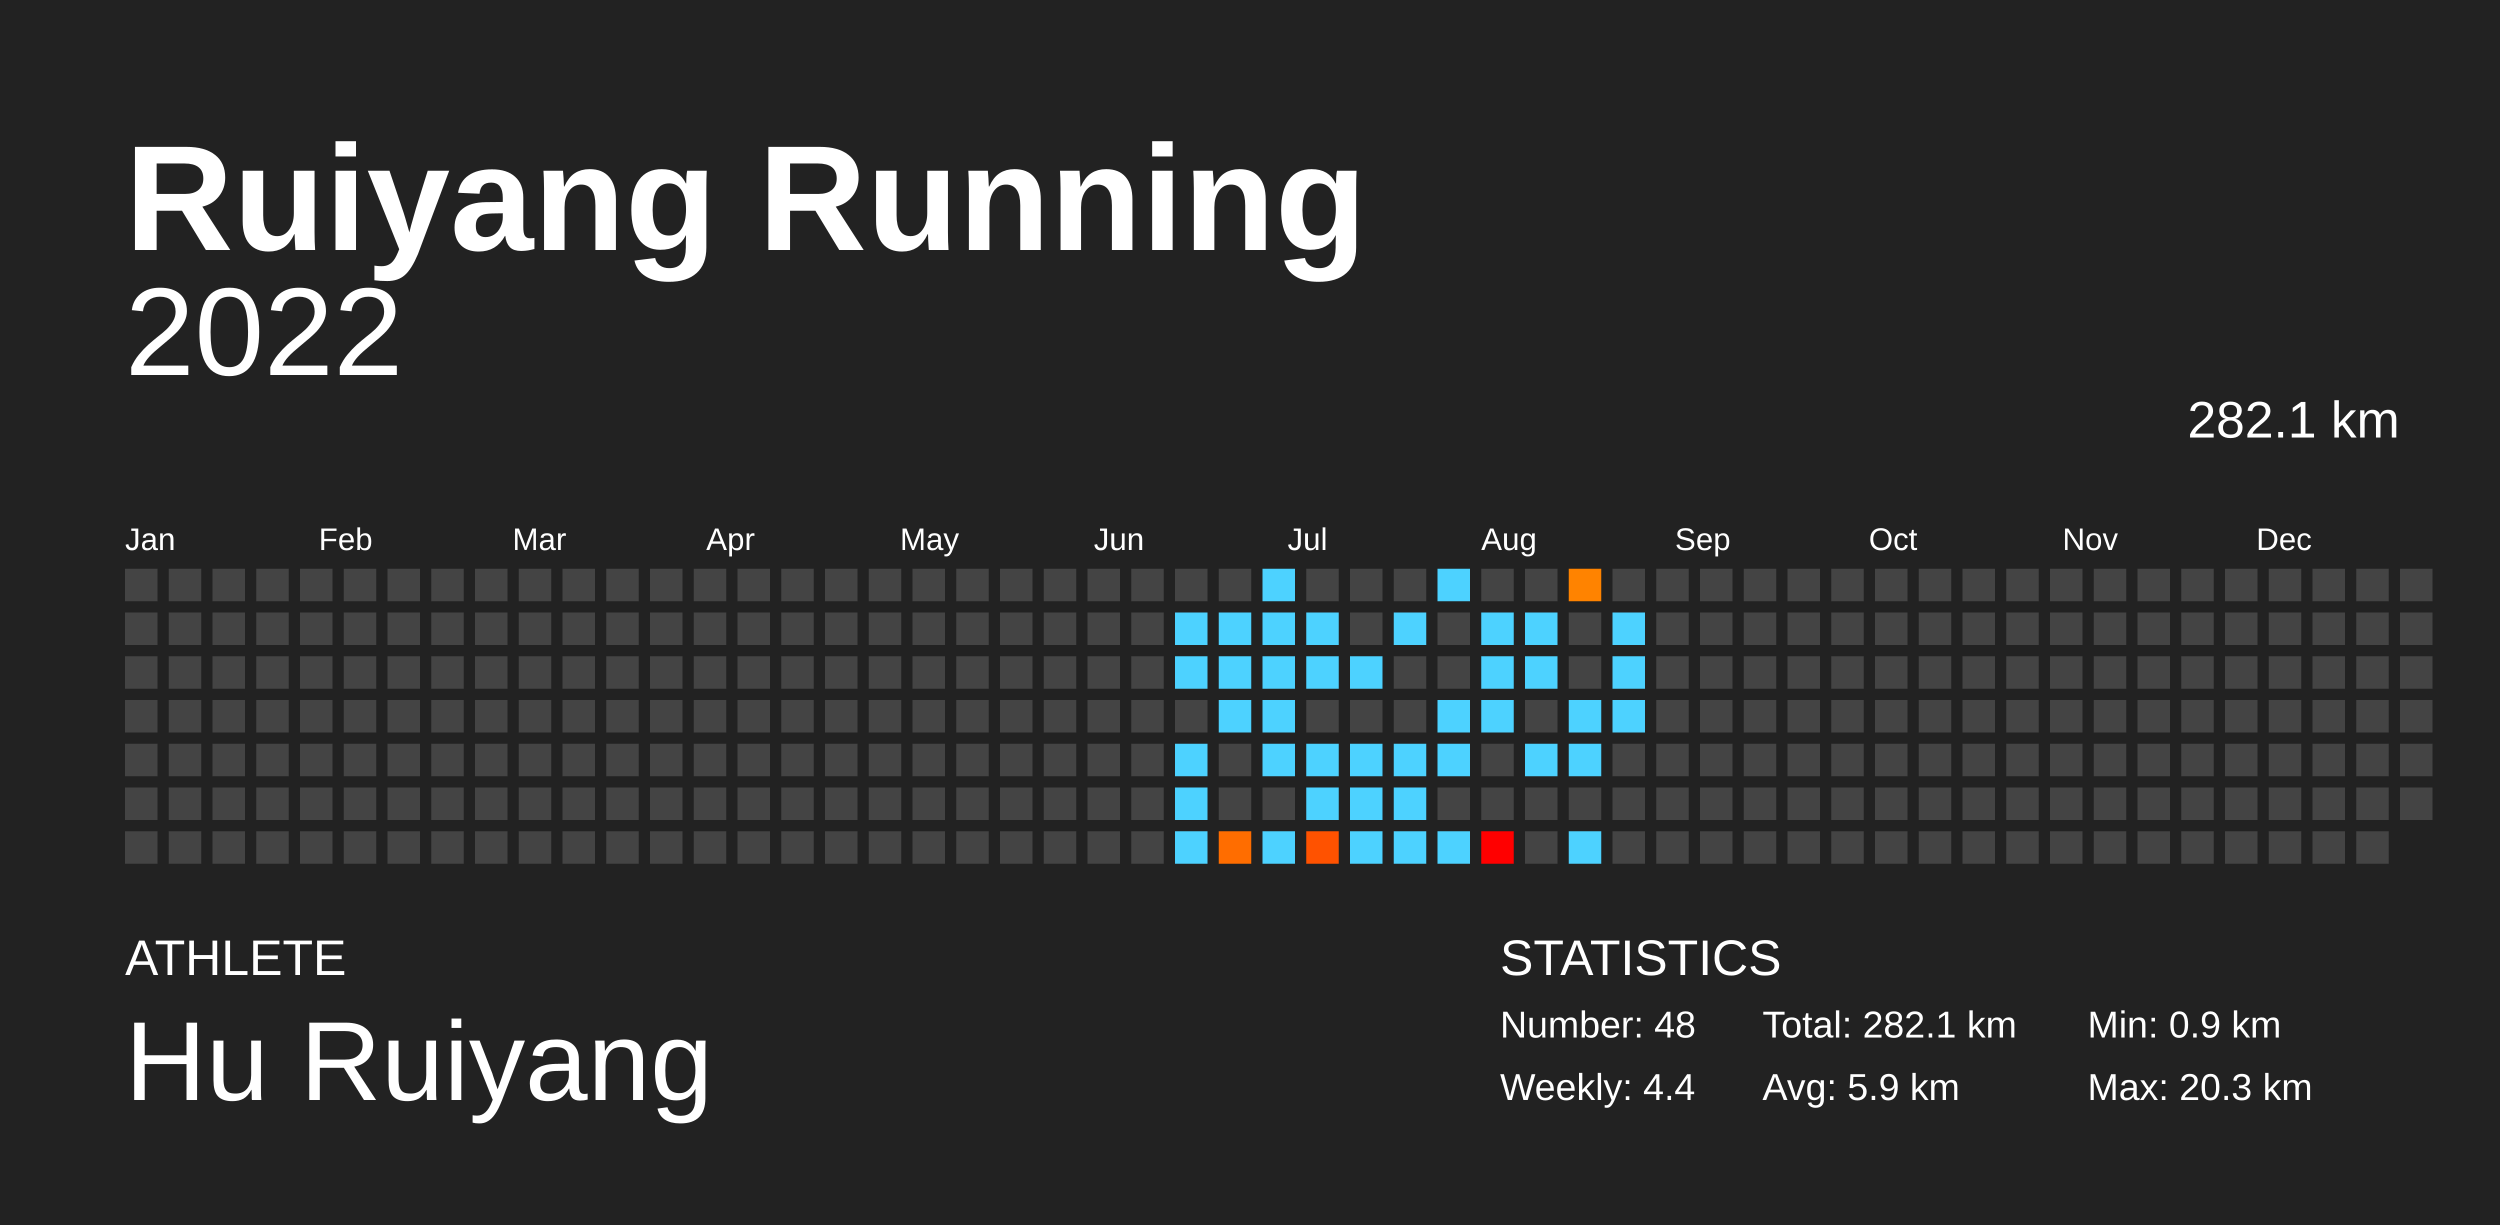
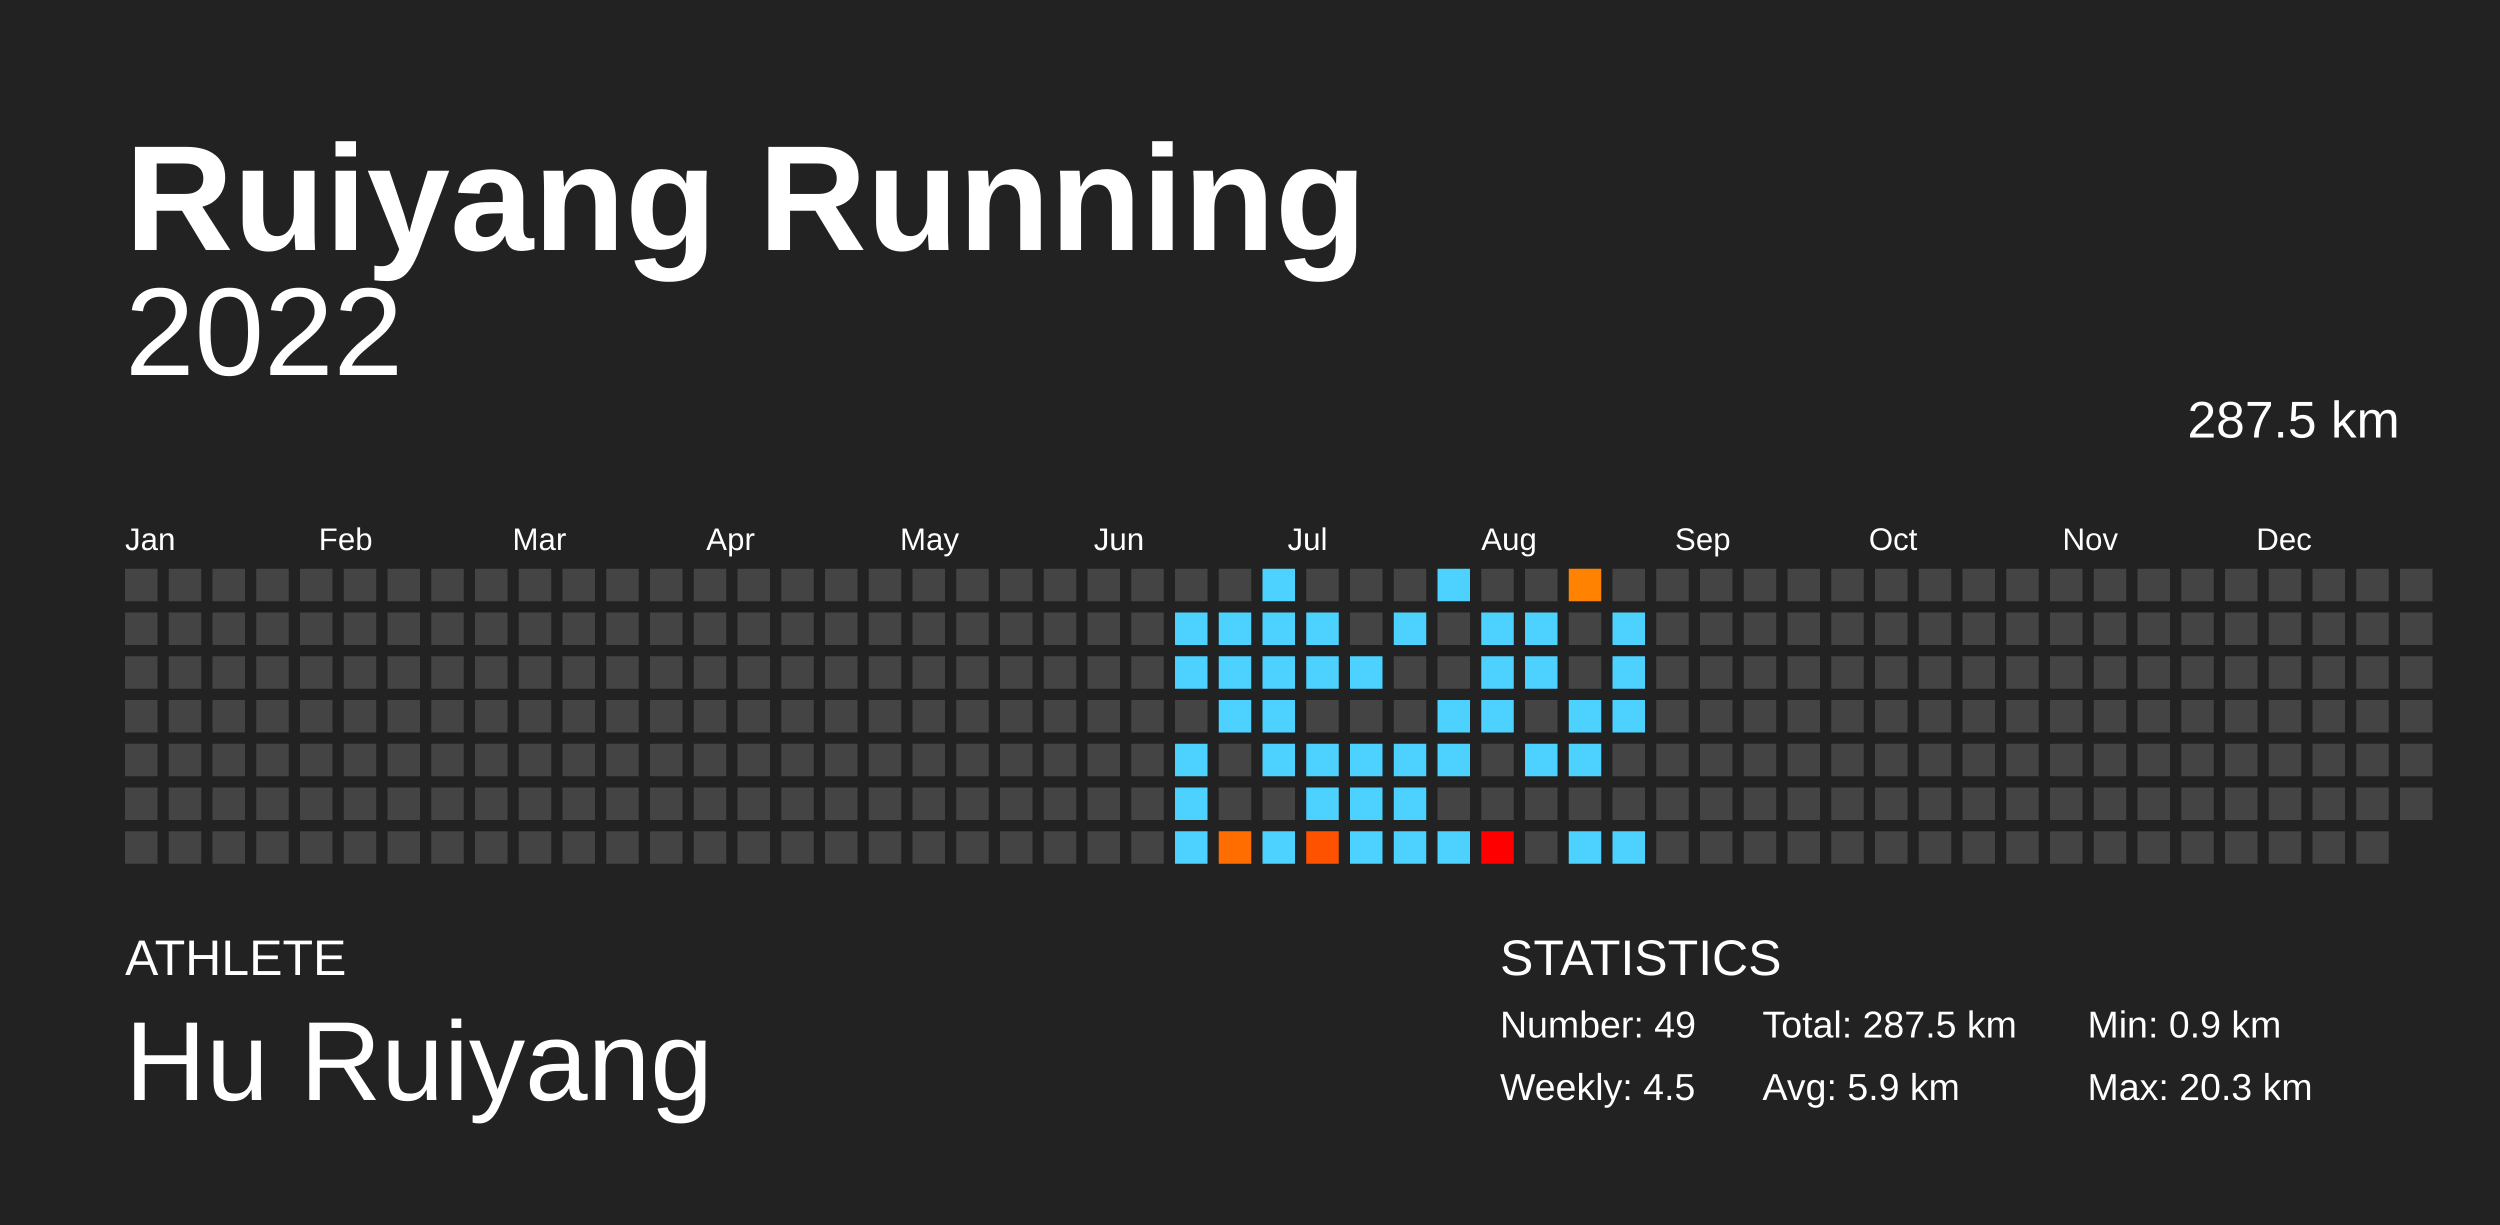
<svg xmlns="http://www.w3.org/2000/svg" baseProfile="full" height="98mm" version="1.1" viewBox="0,0,200,98" width="200mm">
  <defs />
  <rect fill="#222222" height="98" width="200" x="0" y="0" />
  <text fill="#FFFFFF" style="font-size:12px; font-family:Arial; font-weight:bold;" x="10" y="20">Ruiyang Running</text>
  <text fill="#FFFFFF" style="font-size:4px; font-family:Arial" x="10" y="78">ATHLETE</text>
  <text fill="#FFFFFF" style="font-size:9px; font-family:Arial" x="10" y="88">Hu Ruiyang</text>
  <text fill="#FFFFFF" style="font-size:4px; font-family:Arial" x="120" y="78">STATISTICS</text>
-   <text fill="#FFFFFF" style="font-size:3px; font-family:Arial" x="120" y="83">Number: 48</text>
-   <text fill="#FFFFFF" style="font-size:3px; font-family:Arial" x="120" y="88">Weekly: 4.4</text>
-   <text fill="#FFFFFF" style="font-size:3px; font-family:Arial" x="141" y="83">Total: 282.1 km</text>
+   <text fill="#FFFFFF" style="font-size:3px; font-family:Arial" x="120" y="83">Number: 49</text>
+   <text fill="#FFFFFF" style="font-size:3px; font-family:Arial" x="120" y="88">Weekly: 4.5</text>
+   <text fill="#FFFFFF" style="font-size:3px; font-family:Arial" x="141" y="83">Total: 287.5 km</text>
  <text fill="#FFFFFF" style="font-size:3px; font-family:Arial" x="141" y="88">Avg: 5.9 km</text>
  <text fill="#FFFFFF" style="font-size:3px; font-family:Arial" x="167" y="83">Min: 0.9 km</text>
  <text fill="#FFFFFF" style="font-size:3px; font-family:Arial" x="167" y="88">Max: 20.3 km</text>
  <text alignment-baseline="hanging" fill="#FFFFFF" style="font-size:10.0px; font-family:Arial;" x="10" y="30">2022</text>
-   <text alignment-baseline="hanging" fill="#FFFFFF" style="font-size:4.125px; font-family:Arial;" x="175" y="35">282.1 km</text>
+   <text alignment-baseline="hanging" fill="#FFFFFF" style="font-size:4.125px; font-family:Arial;" x="175" y="35">287.5 km</text>
  <text fill="#FFFFFF" style="font-size:2.5px; font-family:Arial" x="10.0" y="44">Jan</text>
  <text fill="#FFFFFF" style="font-size:2.5px; font-family:Arial" x="25.5" y="44">Feb</text>
  <text fill="#FFFFFF" style="font-size:2.5px; font-family:Arial" x="41.0" y="44">Mar</text>
  <text fill="#FFFFFF" style="font-size:2.5px; font-family:Arial" x="56.5" y="44">Apr</text>
  <text fill="#FFFFFF" style="font-size:2.5px; font-family:Arial" x="72.0" y="44">May</text>
  <text fill="#FFFFFF" style="font-size:2.5px; font-family:Arial" x="87.5" y="44">Jun</text>
  <text fill="#FFFFFF" style="font-size:2.5px; font-family:Arial" x="103.0" y="44">Jul</text>
  <text fill="#FFFFFF" style="font-size:2.5px; font-family:Arial" x="118.5" y="44">Aug</text>
  <text fill="#FFFFFF" style="font-size:2.5px; font-family:Arial" x="134.0" y="44">Sep</text>
  <text fill="#FFFFFF" style="font-size:2.5px; font-family:Arial" x="149.5" y="44">Oct</text>
  <text fill="#FFFFFF" style="font-size:2.5px; font-family:Arial" x="165.0" y="44">Nov</text>
  <text fill="#FFFFFF" style="font-size:2.5px; font-family:Arial" x="180.5" y="44">Dec</text>
  <rect fill="#444444" height="2.6" width="2.6" x="10.0" y="45.5" />
  <rect fill="#444444" height="2.6" width="2.6" x="10.0" y="49.0" />
  <rect fill="#444444" height="2.6" width="2.6" x="10.0" y="52.5" />
  <rect fill="#444444" height="2.6" width="2.6" x="10.0" y="56.0" />
  <rect fill="#444444" height="2.6" width="2.6" x="10.0" y="59.5" />
  <rect fill="#444444" height="2.6" width="2.6" x="10.0" y="63.0" />
  <rect fill="#444444" height="2.6" width="2.6" x="10.0" y="66.5" />
  <rect fill="#444444" height="2.6" width="2.6" x="13.5" y="45.5" />
  <rect fill="#444444" height="2.6" width="2.6" x="13.5" y="49.0" />
  <rect fill="#444444" height="2.6" width="2.6" x="13.5" y="52.5" />
  <rect fill="#444444" height="2.6" width="2.6" x="13.5" y="56.0" />
  <rect fill="#444444" height="2.6" width="2.6" x="13.5" y="59.5" />
  <rect fill="#444444" height="2.6" width="2.6" x="13.5" y="63.0" />
  <rect fill="#444444" height="2.6" width="2.6" x="13.5" y="66.5" />
  <rect fill="#444444" height="2.6" width="2.6" x="17.0" y="45.5" />
  <rect fill="#444444" height="2.6" width="2.6" x="17.0" y="49.0" />
  <rect fill="#444444" height="2.6" width="2.6" x="17.0" y="52.5" />
  <rect fill="#444444" height="2.6" width="2.6" x="17.0" y="56.0" />
  <rect fill="#444444" height="2.6" width="2.6" x="17.0" y="59.5" />
  <rect fill="#444444" height="2.6" width="2.6" x="17.0" y="63.0" />
  <rect fill="#444444" height="2.6" width="2.6" x="17.0" y="66.5" />
  <rect fill="#444444" height="2.6" width="2.6" x="20.5" y="45.5" />
  <rect fill="#444444" height="2.6" width="2.6" x="20.5" y="49.0" />
  <rect fill="#444444" height="2.6" width="2.6" x="20.5" y="52.5" />
  <rect fill="#444444" height="2.6" width="2.6" x="20.5" y="56.0" />
  <rect fill="#444444" height="2.6" width="2.6" x="20.5" y="59.5" />
  <rect fill="#444444" height="2.6" width="2.6" x="20.5" y="63.0" />
  <rect fill="#444444" height="2.6" width="2.6" x="20.5" y="66.5" />
  <rect fill="#444444" height="2.6" width="2.6" x="24.0" y="45.5" />
  <rect fill="#444444" height="2.6" width="2.6" x="24.0" y="49.0" />
  <rect fill="#444444" height="2.6" width="2.6" x="24.0" y="52.5" />
  <rect fill="#444444" height="2.6" width="2.6" x="24.0" y="56.0" />
  <rect fill="#444444" height="2.6" width="2.6" x="24.0" y="59.5" />
  <rect fill="#444444" height="2.6" width="2.6" x="24.0" y="63.0" />
  <rect fill="#444444" height="2.6" width="2.6" x="24.0" y="66.5" />
  <rect fill="#444444" height="2.6" width="2.6" x="27.5" y="45.5" />
  <rect fill="#444444" height="2.6" width="2.6" x="27.5" y="49.0" />
  <rect fill="#444444" height="2.6" width="2.6" x="27.5" y="52.5" />
  <rect fill="#444444" height="2.6" width="2.6" x="27.5" y="56.0" />
  <rect fill="#444444" height="2.6" width="2.6" x="27.5" y="59.5" />
  <rect fill="#444444" height="2.6" width="2.6" x="27.5" y="63.0" />
  <rect fill="#444444" height="2.6" width="2.6" x="27.5" y="66.5" />
  <rect fill="#444444" height="2.6" width="2.6" x="31.0" y="45.5" />
  <rect fill="#444444" height="2.6" width="2.6" x="31.0" y="49.0" />
  <rect fill="#444444" height="2.6" width="2.6" x="31.0" y="52.5" />
  <rect fill="#444444" height="2.6" width="2.6" x="31.0" y="56.0" />
  <rect fill="#444444" height="2.6" width="2.6" x="31.0" y="59.5" />
  <rect fill="#444444" height="2.6" width="2.6" x="31.0" y="63.0" />
  <rect fill="#444444" height="2.6" width="2.6" x="31.0" y="66.5" />
  <rect fill="#444444" height="2.6" width="2.6" x="34.5" y="45.5" />
  <rect fill="#444444" height="2.6" width="2.6" x="34.5" y="49.0" />
  <rect fill="#444444" height="2.6" width="2.6" x="34.5" y="52.5" />
  <rect fill="#444444" height="2.6" width="2.6" x="34.5" y="56.0" />
  <rect fill="#444444" height="2.6" width="2.6" x="34.5" y="59.5" />
  <rect fill="#444444" height="2.6" width="2.6" x="34.5" y="63.0" />
  <rect fill="#444444" height="2.6" width="2.6" x="34.5" y="66.5" />
  <rect fill="#444444" height="2.6" width="2.6" x="38.0" y="45.5" />
  <rect fill="#444444" height="2.6" width="2.6" x="38.0" y="49.0" />
  <rect fill="#444444" height="2.6" width="2.6" x="38.0" y="52.5" />
  <rect fill="#444444" height="2.6" width="2.6" x="38.0" y="56.0" />
  <rect fill="#444444" height="2.6" width="2.6" x="38.0" y="59.5" />
  <rect fill="#444444" height="2.6" width="2.6" x="38.0" y="63.0" />
  <rect fill="#444444" height="2.6" width="2.6" x="38.0" y="66.5" />
  <rect fill="#444444" height="2.6" width="2.6" x="41.5" y="45.5" />
  <rect fill="#444444" height="2.6" width="2.6" x="41.5" y="49.0" />
  <rect fill="#444444" height="2.6" width="2.6" x="41.5" y="52.5" />
  <rect fill="#444444" height="2.6" width="2.6" x="41.5" y="56.0" />
  <rect fill="#444444" height="2.6" width="2.6" x="41.5" y="59.5" />
  <rect fill="#444444" height="2.6" width="2.6" x="41.5" y="63.0" />
  <rect fill="#444444" height="2.6" width="2.6" x="41.5" y="66.5" />
  <rect fill="#444444" height="2.6" width="2.6" x="45.0" y="45.5" />
  <rect fill="#444444" height="2.6" width="2.6" x="45.0" y="49.0" />
  <rect fill="#444444" height="2.6" width="2.6" x="45.0" y="52.5" />
  <rect fill="#444444" height="2.6" width="2.6" x="45.0" y="56.0" />
  <rect fill="#444444" height="2.6" width="2.6" x="45.0" y="59.5" />
  <rect fill="#444444" height="2.6" width="2.6" x="45.0" y="63.0" />
  <rect fill="#444444" height="2.6" width="2.6" x="45.0" y="66.5" />
  <rect fill="#444444" height="2.6" width="2.6" x="48.5" y="45.5" />
  <rect fill="#444444" height="2.6" width="2.6" x="48.5" y="49.0" />
  <rect fill="#444444" height="2.6" width="2.6" x="48.5" y="52.5" />
  <rect fill="#444444" height="2.6" width="2.6" x="48.5" y="56.0" />
  <rect fill="#444444" height="2.6" width="2.6" x="48.5" y="59.5" />
  <rect fill="#444444" height="2.6" width="2.6" x="48.5" y="63.0" />
  <rect fill="#444444" height="2.6" width="2.6" x="48.5" y="66.5" />
  <rect fill="#444444" height="2.6" width="2.6" x="52.0" y="45.5" />
  <rect fill="#444444" height="2.6" width="2.6" x="52.0" y="49.0" />
  <rect fill="#444444" height="2.6" width="2.6" x="52.0" y="52.5" />
  <rect fill="#444444" height="2.6" width="2.6" x="52.0" y="56.0" />
  <rect fill="#444444" height="2.6" width="2.6" x="52.0" y="59.5" />
  <rect fill="#444444" height="2.6" width="2.6" x="52.0" y="63.0" />
  <rect fill="#444444" height="2.6" width="2.6" x="52.0" y="66.5" />
  <rect fill="#444444" height="2.6" width="2.6" x="55.5" y="45.5" />
  <rect fill="#444444" height="2.6" width="2.6" x="55.5" y="49.0" />
  <rect fill="#444444" height="2.6" width="2.6" x="55.5" y="52.5" />
  <rect fill="#444444" height="2.6" width="2.6" x="55.5" y="56.0" />
  <rect fill="#444444" height="2.6" width="2.6" x="55.5" y="59.5" />
  <rect fill="#444444" height="2.6" width="2.6" x="55.5" y="63.0" />
  <rect fill="#444444" height="2.6" width="2.6" x="55.5" y="66.5" />
  <rect fill="#444444" height="2.6" width="2.6" x="59.0" y="45.5" />
  <rect fill="#444444" height="2.6" width="2.6" x="59.0" y="49.0" />
  <rect fill="#444444" height="2.6" width="2.6" x="59.0" y="52.5" />
  <rect fill="#444444" height="2.6" width="2.6" x="59.0" y="56.0" />
  <rect fill="#444444" height="2.6" width="2.6" x="59.0" y="59.5" />
  <rect fill="#444444" height="2.6" width="2.6" x="59.0" y="63.0" />
  <rect fill="#444444" height="2.6" width="2.6" x="59.0" y="66.5" />
  <rect fill="#444444" height="2.6" width="2.6" x="62.5" y="45.5" />
  <rect fill="#444444" height="2.6" width="2.6" x="62.5" y="49.0" />
  <rect fill="#444444" height="2.6" width="2.6" x="62.5" y="52.5" />
  <rect fill="#444444" height="2.6" width="2.6" x="62.5" y="56.0" />
  <rect fill="#444444" height="2.6" width="2.6" x="62.5" y="59.5" />
  <rect fill="#444444" height="2.6" width="2.6" x="62.5" y="63.0" />
  <rect fill="#444444" height="2.6" width="2.6" x="62.5" y="66.5" />
  <rect fill="#444444" height="2.6" width="2.6" x="66.0" y="45.5" />
  <rect fill="#444444" height="2.6" width="2.6" x="66.0" y="49.0" />
  <rect fill="#444444" height="2.6" width="2.6" x="66.0" y="52.5" />
  <rect fill="#444444" height="2.6" width="2.6" x="66.0" y="56.0" />
  <rect fill="#444444" height="2.6" width="2.6" x="66.0" y="59.5" />
  <rect fill="#444444" height="2.6" width="2.6" x="66.0" y="63.0" />
  <rect fill="#444444" height="2.6" width="2.6" x="66.0" y="66.5" />
  <rect fill="#444444" height="2.6" width="2.6" x="69.5" y="45.5" />
  <rect fill="#444444" height="2.6" width="2.6" x="69.5" y="49.0" />
  <rect fill="#444444" height="2.6" width="2.6" x="69.5" y="52.5" />
  <rect fill="#444444" height="2.6" width="2.6" x="69.5" y="56.0" />
  <rect fill="#444444" height="2.6" width="2.6" x="69.5" y="59.5" />
  <rect fill="#444444" height="2.6" width="2.6" x="69.5" y="63.0" />
  <rect fill="#444444" height="2.6" width="2.6" x="69.5" y="66.5" />
  <rect fill="#444444" height="2.6" width="2.6" x="73.0" y="45.5" />
  <rect fill="#444444" height="2.6" width="2.6" x="73.0" y="49.0" />
  <rect fill="#444444" height="2.6" width="2.6" x="73.0" y="52.5" />
  <rect fill="#444444" height="2.6" width="2.6" x="73.0" y="56.0" />
  <rect fill="#444444" height="2.6" width="2.6" x="73.0" y="59.5" />
  <rect fill="#444444" height="2.6" width="2.6" x="73.0" y="63.0" />
  <rect fill="#444444" height="2.6" width="2.6" x="73.0" y="66.5" />
  <rect fill="#444444" height="2.6" width="2.6" x="76.5" y="45.5" />
  <rect fill="#444444" height="2.6" width="2.6" x="76.5" y="49.0" />
  <rect fill="#444444" height="2.6" width="2.6" x="76.5" y="52.5" />
  <rect fill="#444444" height="2.6" width="2.6" x="76.5" y="56.0" />
  <rect fill="#444444" height="2.6" width="2.6" x="76.5" y="59.5" />
  <rect fill="#444444" height="2.6" width="2.6" x="76.5" y="63.0" />
  <rect fill="#444444" height="2.6" width="2.6" x="76.5" y="66.5" />
  <rect fill="#444444" height="2.6" width="2.6" x="80.0" y="45.5" />
  <rect fill="#444444" height="2.6" width="2.6" x="80.0" y="49.0" />
  <rect fill="#444444" height="2.6" width="2.6" x="80.0" y="52.5" />
  <rect fill="#444444" height="2.6" width="2.6" x="80.0" y="56.0" />
  <rect fill="#444444" height="2.6" width="2.6" x="80.0" y="59.5" />
  <rect fill="#444444" height="2.6" width="2.6" x="80.0" y="63.0" />
  <rect fill="#444444" height="2.6" width="2.6" x="80.0" y="66.5" />
  <rect fill="#444444" height="2.6" width="2.6" x="83.5" y="45.5" />
  <rect fill="#444444" height="2.6" width="2.6" x="83.5" y="49.0" />
  <rect fill="#444444" height="2.6" width="2.6" x="83.5" y="52.5" />
  <rect fill="#444444" height="2.6" width="2.6" x="83.5" y="56.0" />
  <rect fill="#444444" height="2.6" width="2.6" x="83.5" y="59.5" />
  <rect fill="#444444" height="2.6" width="2.6" x="83.5" y="63.0" />
  <rect fill="#444444" height="2.6" width="2.6" x="83.5" y="66.5" />
  <rect fill="#444444" height="2.6" width="2.6" x="87.0" y="45.5" />
  <rect fill="#444444" height="2.6" width="2.6" x="87.0" y="49.0" />
  <rect fill="#444444" height="2.6" width="2.6" x="87.0" y="52.5" />
  <rect fill="#444444" height="2.6" width="2.6" x="87.0" y="56.0" />
  <rect fill="#444444" height="2.6" width="2.6" x="87.0" y="59.5" />
  <rect fill="#444444" height="2.6" width="2.6" x="87.0" y="63.0" />
  <rect fill="#444444" height="2.6" width="2.6" x="87.0" y="66.5" />
  <rect fill="#444444" height="2.6" width="2.6" x="90.5" y="45.5" />
  <rect fill="#444444" height="2.6" width="2.6" x="90.5" y="49.0" />
  <rect fill="#444444" height="2.6" width="2.6" x="90.5" y="52.5" />
  <rect fill="#444444" height="2.6" width="2.6" x="90.5" y="56.0" />
  <rect fill="#444444" height="2.6" width="2.6" x="90.5" y="59.5" />
  <rect fill="#444444" height="2.6" width="2.6" x="90.5" y="63.0" />
  <rect fill="#444444" height="2.6" width="2.6" x="90.5" y="66.5" />
  <rect fill="#444444" height="2.6" width="2.6" x="94.0" y="45.5" />
  <rect fill="#4dd2ff" height="2.6" width="2.6" x="94.0" y="49.0" />
  <rect fill="#4dd2ff" height="2.6" width="2.6" x="94.0" y="52.5" />
  <rect fill="#444444" height="2.6" width="2.6" x="94.0" y="56.0" />
  <rect fill="#4dd2ff" height="2.6" width="2.6" x="94.0" y="59.5" />
  <rect fill="#4dd2ff" height="2.6" width="2.6" x="94.0" y="63.0" />
  <rect fill="#4dd2ff" height="2.6" width="2.6" x="94.0" y="66.5" />
  <rect fill="#444444" height="2.6" width="2.6" x="97.5" y="45.5" />
  <rect fill="#4dd2ff" height="2.6" width="2.6" x="97.5" y="49.0" />
  <rect fill="#4dd2ff" height="2.6" width="2.6" x="97.5" y="52.5" />
  <rect fill="#4dd2ff" height="2.6" width="2.6" x="97.5" y="56.0" />
  <rect fill="#444444" height="2.6" width="2.6" x="97.5" y="59.5" />
  <rect fill="#444444" height="2.6" width="2.6" x="97.5" y="63.0" />
  <rect fill="#ff6d00" height="2.6" width="2.6" x="97.5" y="66.5" />
  <rect fill="#4dd2ff" height="2.6" width="2.6" x="101.0" y="45.5" />
  <rect fill="#4dd2ff" height="2.6" width="2.6" x="101.0" y="49.0" />
  <rect fill="#4dd2ff" height="2.6" width="2.6" x="101.0" y="52.5" />
  <rect fill="#4dd2ff" height="2.6" width="2.6" x="101.0" y="56.0" />
  <rect fill="#4dd2ff" height="2.6" width="2.6" x="101.0" y="59.5" />
  <rect fill="#444444" height="2.6" width="2.6" x="101.0" y="63.0" />
  <rect fill="#4dd2ff" height="2.6" width="2.6" x="101.0" y="66.5" />
  <rect fill="#444444" height="2.6" width="2.6" x="104.5" y="45.5" />
  <rect fill="#4dd2ff" height="2.6" width="2.6" x="104.5" y="49.0" />
  <rect fill="#4dd2ff" height="2.6" width="2.6" x="104.5" y="52.5" />
  <rect fill="#444444" height="2.6" width="2.6" x="104.5" y="56.0" />
  <rect fill="#4dd2ff" height="2.6" width="2.6" x="104.5" y="59.5" />
  <rect fill="#4dd2ff" height="2.6" width="2.6" x="104.5" y="63.0" />
  <rect fill="#ff5200" height="2.6" width="2.6" x="104.5" y="66.5" />
  <rect fill="#444444" height="2.6" width="2.6" x="108.0" y="45.5" />
  <rect fill="#444444" height="2.6" width="2.6" x="108.0" y="49.0" />
  <rect fill="#4dd2ff" height="2.6" width="2.6" x="108.0" y="52.5" />
  <rect fill="#444444" height="2.6" width="2.6" x="108.0" y="56.0" />
  <rect fill="#4dd2ff" height="2.6" width="2.6" x="108.0" y="59.5" />
  <rect fill="#4dd2ff" height="2.6" width="2.6" x="108.0" y="63.0" />
  <rect fill="#4dd2ff" height="2.6" width="2.6" x="108.0" y="66.5" />
  <rect fill="#444444" height="2.6" width="2.6" x="111.5" y="45.5" />
  <rect fill="#4dd2ff" height="2.6" width="2.6" x="111.5" y="49.0" />
  <rect fill="#444444" height="2.6" width="2.6" x="111.5" y="52.5" />
  <rect fill="#444444" height="2.6" width="2.6" x="111.5" y="56.0" />
  <rect fill="#4dd2ff" height="2.6" width="2.6" x="111.5" y="59.5" />
  <rect fill="#4dd2ff" height="2.6" width="2.6" x="111.5" y="63.0" />
  <rect fill="#4dd2ff" height="2.6" width="2.6" x="111.5" y="66.5" />
  <rect fill="#4dd2ff" height="2.6" width="2.6" x="115.0" y="45.5" />
  <rect fill="#444444" height="2.6" width="2.6" x="115.0" y="49.0" />
  <rect fill="#444444" height="2.6" width="2.6" x="115.0" y="52.5" />
  <rect fill="#4dd2ff" height="2.6" width="2.6" x="115.0" y="56.0" />
  <rect fill="#4dd2ff" height="2.6" width="2.6" x="115.0" y="59.5" />
  <rect fill="#444444" height="2.6" width="2.6" x="115.0" y="63.0" />
  <rect fill="#4dd2ff" height="2.6" width="2.6" x="115.0" y="66.5" />
  <rect fill="#444444" height="2.6" width="2.6" x="118.5" y="45.5" />
  <rect fill="#4dd2ff" height="2.6" width="2.6" x="118.5" y="49.0" />
  <rect fill="#4dd2ff" height="2.6" width="2.6" x="118.5" y="52.5" />
  <rect fill="#4dd2ff" height="2.6" width="2.6" x="118.5" y="56.0" />
  <rect fill="#444444" height="2.6" width="2.6" x="118.5" y="59.5" />
  <rect fill="#444444" height="2.6" width="2.6" x="118.5" y="63.0" />
  <rect fill="red" height="2.6" width="2.6" x="118.5" y="66.5" />
  <rect fill="#444444" height="2.6" width="2.6" x="122.0" y="45.5" />
  <rect fill="#4dd2ff" height="2.6" width="2.6" x="122.0" y="49.0" />
  <rect fill="#4dd2ff" height="2.6" width="2.6" x="122.0" y="52.5" />
  <rect fill="#444444" height="2.6" width="2.6" x="122.0" y="56.0" />
  <rect fill="#4dd2ff" height="2.6" width="2.6" x="122.0" y="59.5" />
  <rect fill="#444444" height="2.6" width="2.6" x="122.0" y="63.0" />
  <rect fill="#444444" height="2.6" width="2.6" x="122.0" y="66.5" />
  <rect fill="#ff8300" height="2.6" width="2.6" x="125.5" y="45.5" />
  <rect fill="#444444" height="2.6" width="2.6" x="125.5" y="49.0" />
  <rect fill="#444444" height="2.6" width="2.6" x="125.5" y="52.5" />
  <rect fill="#4dd2ff" height="2.6" width="2.6" x="125.5" y="56.0" />
  <rect fill="#4dd2ff" height="2.6" width="2.6" x="125.5" y="59.5" />
  <rect fill="#444444" height="2.6" width="2.6" x="125.5" y="63.0" />
  <rect fill="#4dd2ff" height="2.6" width="2.6" x="125.5" y="66.5" />
  <rect fill="#444444" height="2.6" width="2.6" x="129.0" y="45.5" />
  <rect fill="#4dd2ff" height="2.6" width="2.6" x="129.0" y="49.0" />
  <rect fill="#4dd2ff" height="2.6" width="2.6" x="129.0" y="52.5" />
  <rect fill="#4dd2ff" height="2.6" width="2.6" x="129.0" y="56.0" />
  <rect fill="#444444" height="2.6" width="2.6" x="129.0" y="59.5" />
  <rect fill="#444444" height="2.6" width="2.6" x="129.0" y="63.0" />
-   <rect fill="#444444" height="2.6" width="2.6" x="129.0" y="66.5" />
+   <rect fill="#4dd2ff" height="2.6" width="2.6" x="129.0" y="66.5" />
  <rect fill="#444444" height="2.6" width="2.6" x="132.5" y="45.5" />
  <rect fill="#444444" height="2.6" width="2.6" x="132.5" y="49.0" />
  <rect fill="#444444" height="2.6" width="2.6" x="132.5" y="52.5" />
  <rect fill="#444444" height="2.6" width="2.6" x="132.5" y="56.0" />
  <rect fill="#444444" height="2.6" width="2.6" x="132.5" y="59.5" />
  <rect fill="#444444" height="2.6" width="2.6" x="132.5" y="63.0" />
  <rect fill="#444444" height="2.6" width="2.6" x="132.5" y="66.5" />
  <rect fill="#444444" height="2.6" width="2.6" x="136.0" y="45.5" />
  <rect fill="#444444" height="2.6" width="2.6" x="136.0" y="49.0" />
  <rect fill="#444444" height="2.6" width="2.6" x="136.0" y="52.5" />
  <rect fill="#444444" height="2.6" width="2.6" x="136.0" y="56.0" />
  <rect fill="#444444" height="2.6" width="2.6" x="136.0" y="59.5" />
  <rect fill="#444444" height="2.6" width="2.6" x="136.0" y="63.0" />
  <rect fill="#444444" height="2.6" width="2.6" x="136.0" y="66.5" />
  <rect fill="#444444" height="2.6" width="2.6" x="139.5" y="45.5" />
  <rect fill="#444444" height="2.6" width="2.6" x="139.5" y="49.0" />
  <rect fill="#444444" height="2.6" width="2.6" x="139.5" y="52.5" />
  <rect fill="#444444" height="2.6" width="2.6" x="139.5" y="56.0" />
  <rect fill="#444444" height="2.6" width="2.6" x="139.5" y="59.5" />
  <rect fill="#444444" height="2.6" width="2.6" x="139.5" y="63.0" />
  <rect fill="#444444" height="2.6" width="2.6" x="139.5" y="66.5" />
  <rect fill="#444444" height="2.6" width="2.6" x="143.0" y="45.5" />
  <rect fill="#444444" height="2.6" width="2.6" x="143.0" y="49.0" />
  <rect fill="#444444" height="2.6" width="2.6" x="143.0" y="52.5" />
  <rect fill="#444444" height="2.6" width="2.6" x="143.0" y="56.0" />
  <rect fill="#444444" height="2.6" width="2.6" x="143.0" y="59.5" />
  <rect fill="#444444" height="2.6" width="2.6" x="143.0" y="63.0" />
  <rect fill="#444444" height="2.6" width="2.6" x="143.0" y="66.5" />
  <rect fill="#444444" height="2.6" width="2.6" x="146.5" y="45.5" />
  <rect fill="#444444" height="2.6" width="2.6" x="146.5" y="49.0" />
  <rect fill="#444444" height="2.6" width="2.6" x="146.5" y="52.5" />
  <rect fill="#444444" height="2.6" width="2.6" x="146.5" y="56.0" />
  <rect fill="#444444" height="2.6" width="2.6" x="146.5" y="59.5" />
  <rect fill="#444444" height="2.6" width="2.6" x="146.5" y="63.0" />
  <rect fill="#444444" height="2.6" width="2.6" x="146.5" y="66.5" />
  <rect fill="#444444" height="2.6" width="2.6" x="150.0" y="45.5" />
  <rect fill="#444444" height="2.6" width="2.6" x="150.0" y="49.0" />
  <rect fill="#444444" height="2.6" width="2.6" x="150.0" y="52.5" />
  <rect fill="#444444" height="2.6" width="2.6" x="150.0" y="56.0" />
  <rect fill="#444444" height="2.6" width="2.6" x="150.0" y="59.5" />
  <rect fill="#444444" height="2.6" width="2.6" x="150.0" y="63.0" />
  <rect fill="#444444" height="2.6" width="2.6" x="150.0" y="66.5" />
  <rect fill="#444444" height="2.6" width="2.6" x="153.5" y="45.5" />
  <rect fill="#444444" height="2.6" width="2.6" x="153.5" y="49.0" />
  <rect fill="#444444" height="2.6" width="2.6" x="153.5" y="52.5" />
  <rect fill="#444444" height="2.6" width="2.6" x="153.5" y="56.0" />
  <rect fill="#444444" height="2.6" width="2.6" x="153.5" y="59.5" />
  <rect fill="#444444" height="2.6" width="2.6" x="153.5" y="63.0" />
  <rect fill="#444444" height="2.6" width="2.6" x="153.5" y="66.5" />
  <rect fill="#444444" height="2.6" width="2.6" x="157.0" y="45.5" />
  <rect fill="#444444" height="2.6" width="2.6" x="157.0" y="49.0" />
  <rect fill="#444444" height="2.6" width="2.6" x="157.0" y="52.5" />
  <rect fill="#444444" height="2.6" width="2.6" x="157.0" y="56.0" />
  <rect fill="#444444" height="2.6" width="2.6" x="157.0" y="59.5" />
  <rect fill="#444444" height="2.6" width="2.6" x="157.0" y="63.0" />
  <rect fill="#444444" height="2.6" width="2.6" x="157.0" y="66.5" />
  <rect fill="#444444" height="2.6" width="2.6" x="160.5" y="45.5" />
  <rect fill="#444444" height="2.6" width="2.6" x="160.5" y="49.0" />
  <rect fill="#444444" height="2.6" width="2.6" x="160.5" y="52.5" />
  <rect fill="#444444" height="2.6" width="2.6" x="160.5" y="56.0" />
  <rect fill="#444444" height="2.6" width="2.6" x="160.5" y="59.5" />
  <rect fill="#444444" height="2.6" width="2.6" x="160.5" y="63.0" />
  <rect fill="#444444" height="2.6" width="2.6" x="160.5" y="66.5" />
  <rect fill="#444444" height="2.6" width="2.6" x="164.0" y="45.5" />
  <rect fill="#444444" height="2.6" width="2.6" x="164.0" y="49.0" />
  <rect fill="#444444" height="2.6" width="2.6" x="164.0" y="52.5" />
  <rect fill="#444444" height="2.6" width="2.6" x="164.0" y="56.0" />
  <rect fill="#444444" height="2.6" width="2.6" x="164.0" y="59.5" />
  <rect fill="#444444" height="2.6" width="2.6" x="164.0" y="63.0" />
  <rect fill="#444444" height="2.6" width="2.6" x="164.0" y="66.5" />
  <rect fill="#444444" height="2.6" width="2.6" x="167.5" y="45.5" />
  <rect fill="#444444" height="2.6" width="2.6" x="167.5" y="49.0" />
  <rect fill="#444444" height="2.6" width="2.6" x="167.5" y="52.5" />
  <rect fill="#444444" height="2.6" width="2.6" x="167.5" y="56.0" />
  <rect fill="#444444" height="2.6" width="2.6" x="167.5" y="59.5" />
  <rect fill="#444444" height="2.6" width="2.6" x="167.5" y="63.0" />
  <rect fill="#444444" height="2.6" width="2.6" x="167.5" y="66.5" />
  <rect fill="#444444" height="2.6" width="2.6" x="171.0" y="45.5" />
  <rect fill="#444444" height="2.6" width="2.6" x="171.0" y="49.0" />
  <rect fill="#444444" height="2.6" width="2.6" x="171.0" y="52.5" />
  <rect fill="#444444" height="2.6" width="2.6" x="171.0" y="56.0" />
  <rect fill="#444444" height="2.6" width="2.6" x="171.0" y="59.5" />
  <rect fill="#444444" height="2.6" width="2.6" x="171.0" y="63.0" />
  <rect fill="#444444" height="2.6" width="2.6" x="171.0" y="66.5" />
  <rect fill="#444444" height="2.6" width="2.6" x="174.5" y="45.5" />
  <rect fill="#444444" height="2.6" width="2.6" x="174.5" y="49.0" />
  <rect fill="#444444" height="2.6" width="2.6" x="174.5" y="52.5" />
  <rect fill="#444444" height="2.6" width="2.6" x="174.5" y="56.0" />
  <rect fill="#444444" height="2.6" width="2.6" x="174.5" y="59.5" />
  <rect fill="#444444" height="2.6" width="2.6" x="174.5" y="63.0" />
  <rect fill="#444444" height="2.6" width="2.6" x="174.5" y="66.5" />
  <rect fill="#444444" height="2.6" width="2.6" x="178.0" y="45.5" />
  <rect fill="#444444" height="2.6" width="2.6" x="178.0" y="49.0" />
  <rect fill="#444444" height="2.6" width="2.6" x="178.0" y="52.5" />
  <rect fill="#444444" height="2.6" width="2.6" x="178.0" y="56.0" />
  <rect fill="#444444" height="2.6" width="2.6" x="178.0" y="59.5" />
  <rect fill="#444444" height="2.6" width="2.6" x="178.0" y="63.0" />
  <rect fill="#444444" height="2.6" width="2.6" x="178.0" y="66.5" />
  <rect fill="#444444" height="2.6" width="2.6" x="181.5" y="45.5" />
  <rect fill="#444444" height="2.6" width="2.6" x="181.5" y="49.0" />
  <rect fill="#444444" height="2.6" width="2.6" x="181.5" y="52.5" />
  <rect fill="#444444" height="2.6" width="2.6" x="181.5" y="56.0" />
  <rect fill="#444444" height="2.6" width="2.6" x="181.5" y="59.5" />
  <rect fill="#444444" height="2.6" width="2.6" x="181.5" y="63.0" />
  <rect fill="#444444" height="2.6" width="2.6" x="181.5" y="66.5" />
  <rect fill="#444444" height="2.6" width="2.6" x="185.0" y="45.5" />
  <rect fill="#444444" height="2.6" width="2.6" x="185.0" y="49.0" />
  <rect fill="#444444" height="2.6" width="2.6" x="185.0" y="52.5" />
  <rect fill="#444444" height="2.6" width="2.6" x="185.0" y="56.0" />
  <rect fill="#444444" height="2.6" width="2.6" x="185.0" y="59.5" />
  <rect fill="#444444" height="2.6" width="2.6" x="185.0" y="63.0" />
  <rect fill="#444444" height="2.6" width="2.6" x="185.0" y="66.5" />
  <rect fill="#444444" height="2.6" width="2.6" x="188.5" y="45.5" />
  <rect fill="#444444" height="2.6" width="2.6" x="188.5" y="49.0" />
  <rect fill="#444444" height="2.6" width="2.6" x="188.5" y="52.5" />
  <rect fill="#444444" height="2.6" width="2.6" x="188.5" y="56.0" />
  <rect fill="#444444" height="2.6" width="2.6" x="188.5" y="59.5" />
  <rect fill="#444444" height="2.6" width="2.6" x="188.5" y="63.0" />
  <rect fill="#444444" height="2.6" width="2.6" x="188.5" y="66.5" />
  <rect fill="#444444" height="2.6" width="2.6" x="192.0" y="45.5" />
  <rect fill="#444444" height="2.6" width="2.6" x="192.0" y="49.0" />
  <rect fill="#444444" height="2.6" width="2.6" x="192.0" y="52.5" />
  <rect fill="#444444" height="2.6" width="2.6" x="192.0" y="56.0" />
  <rect fill="#444444" height="2.6" width="2.6" x="192.0" y="59.5" />
  <rect fill="#444444" height="2.6" width="2.6" x="192.0" y="63.0" />
</svg>
